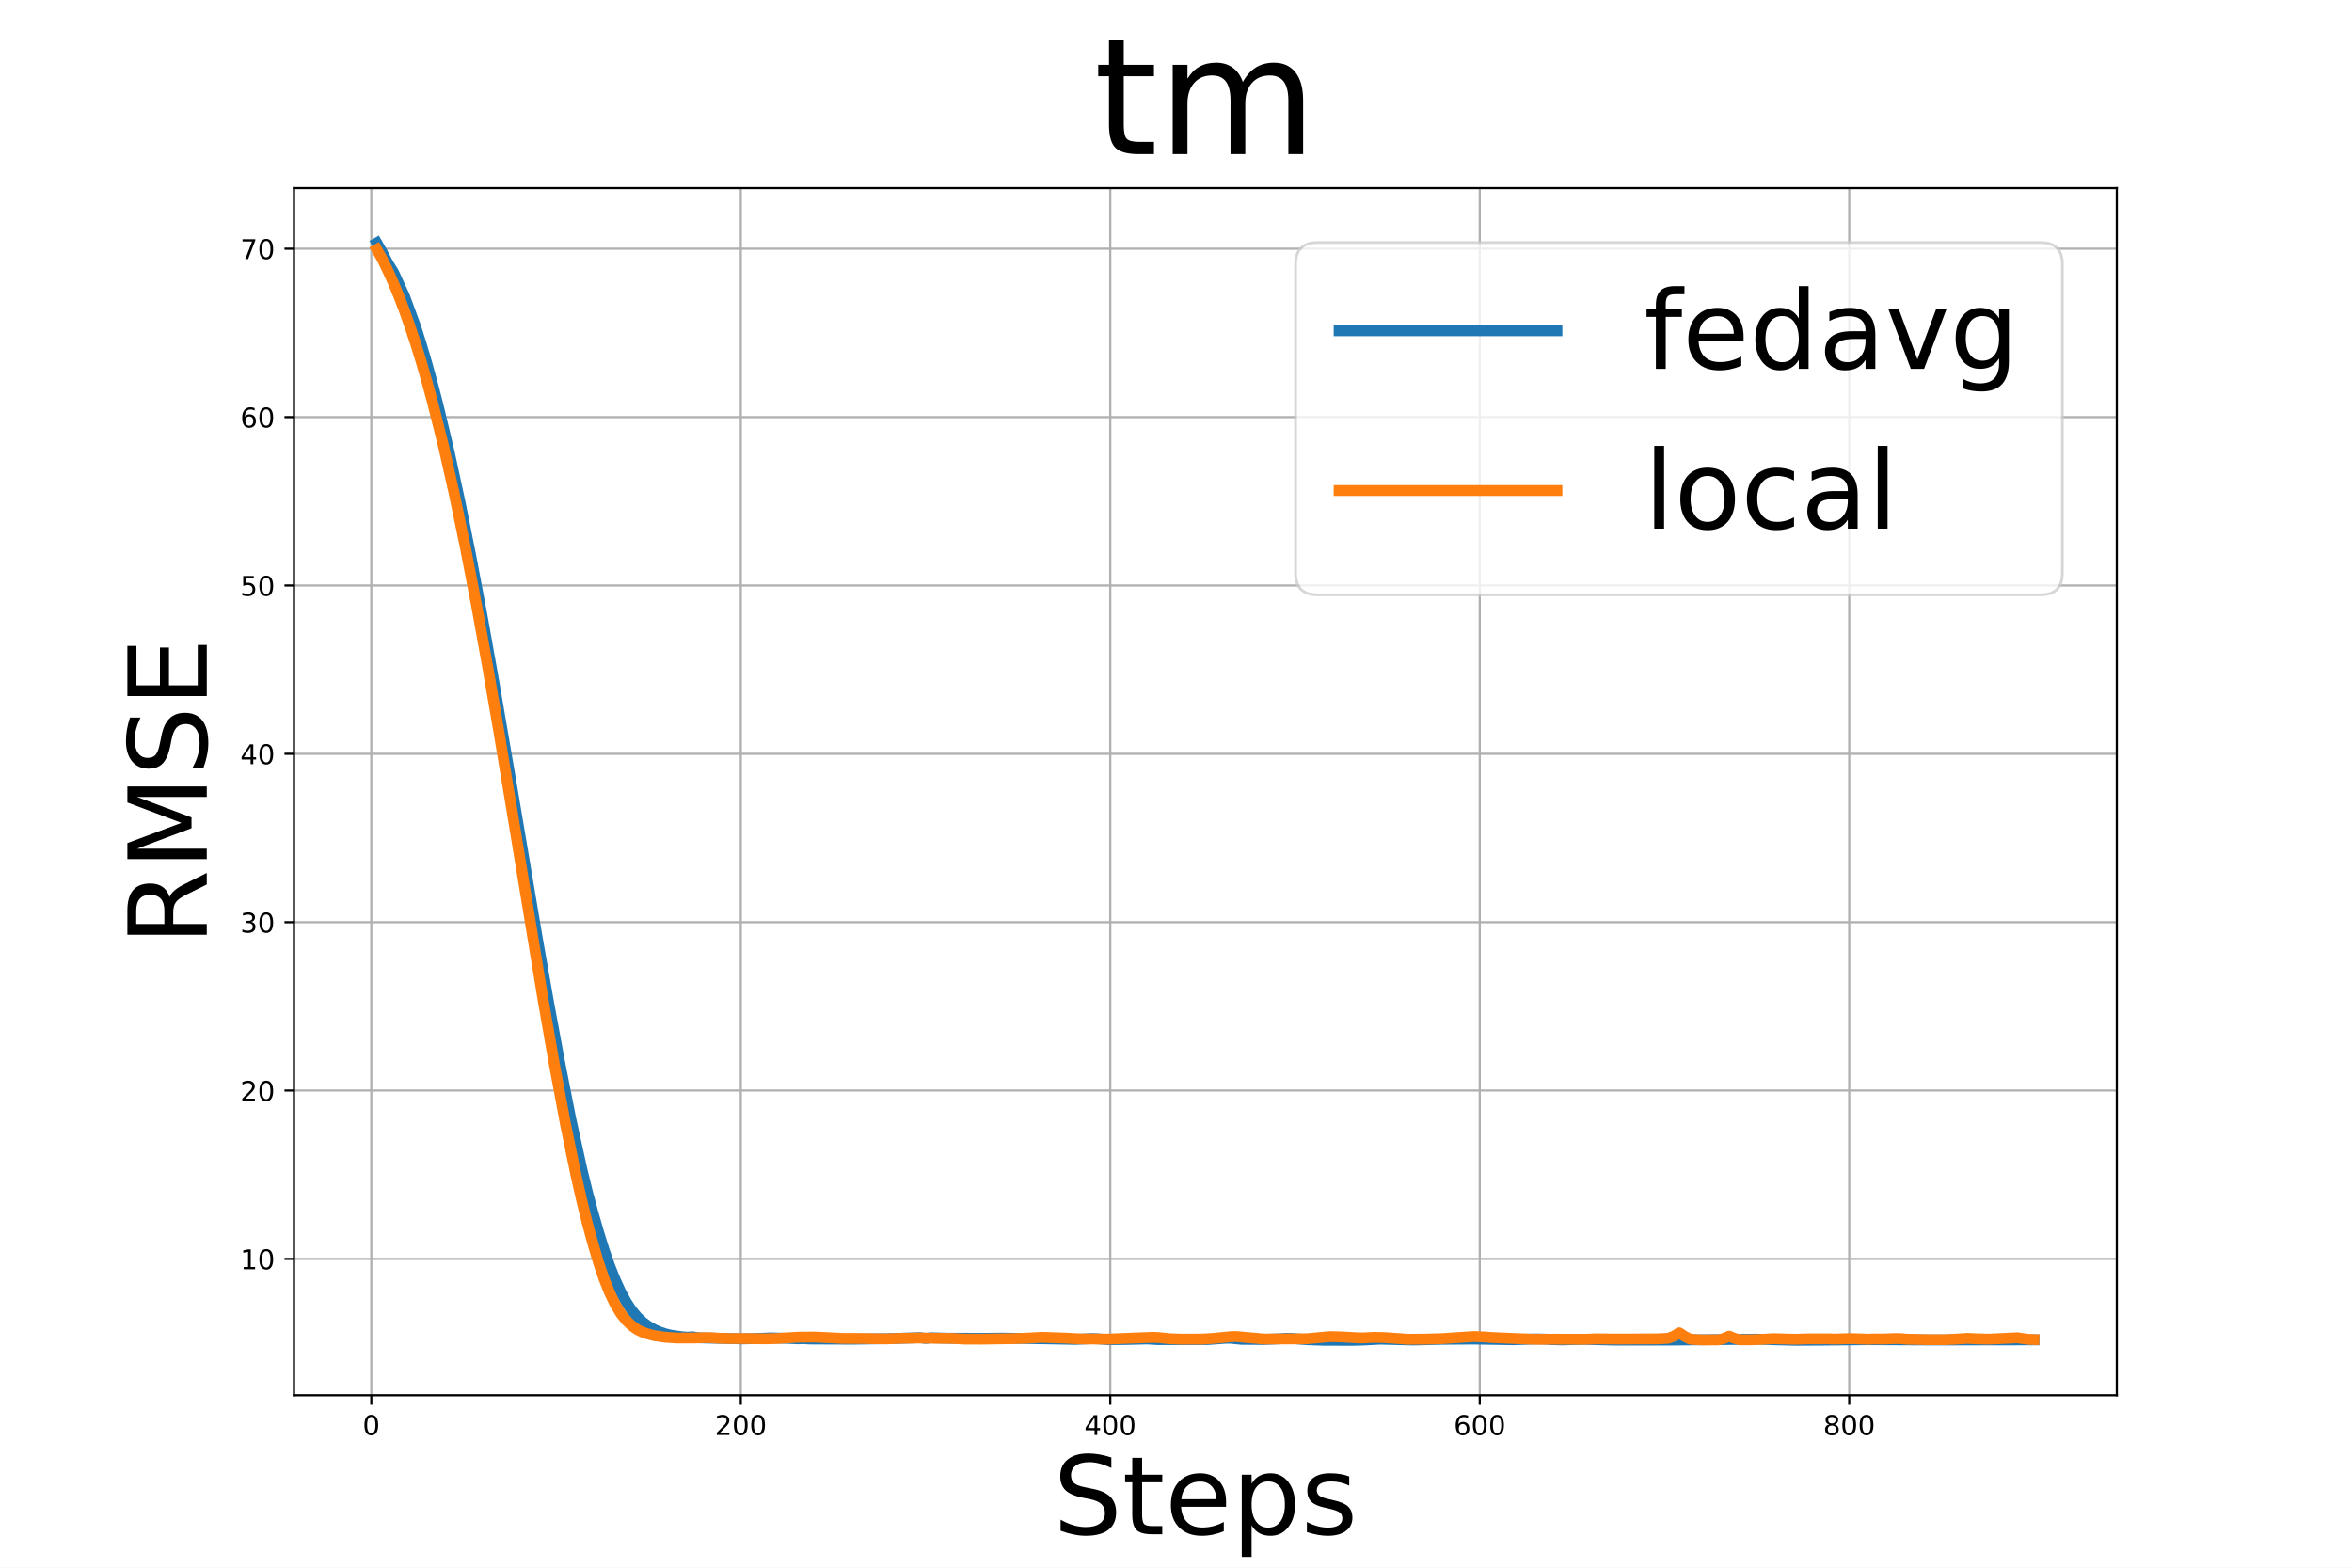
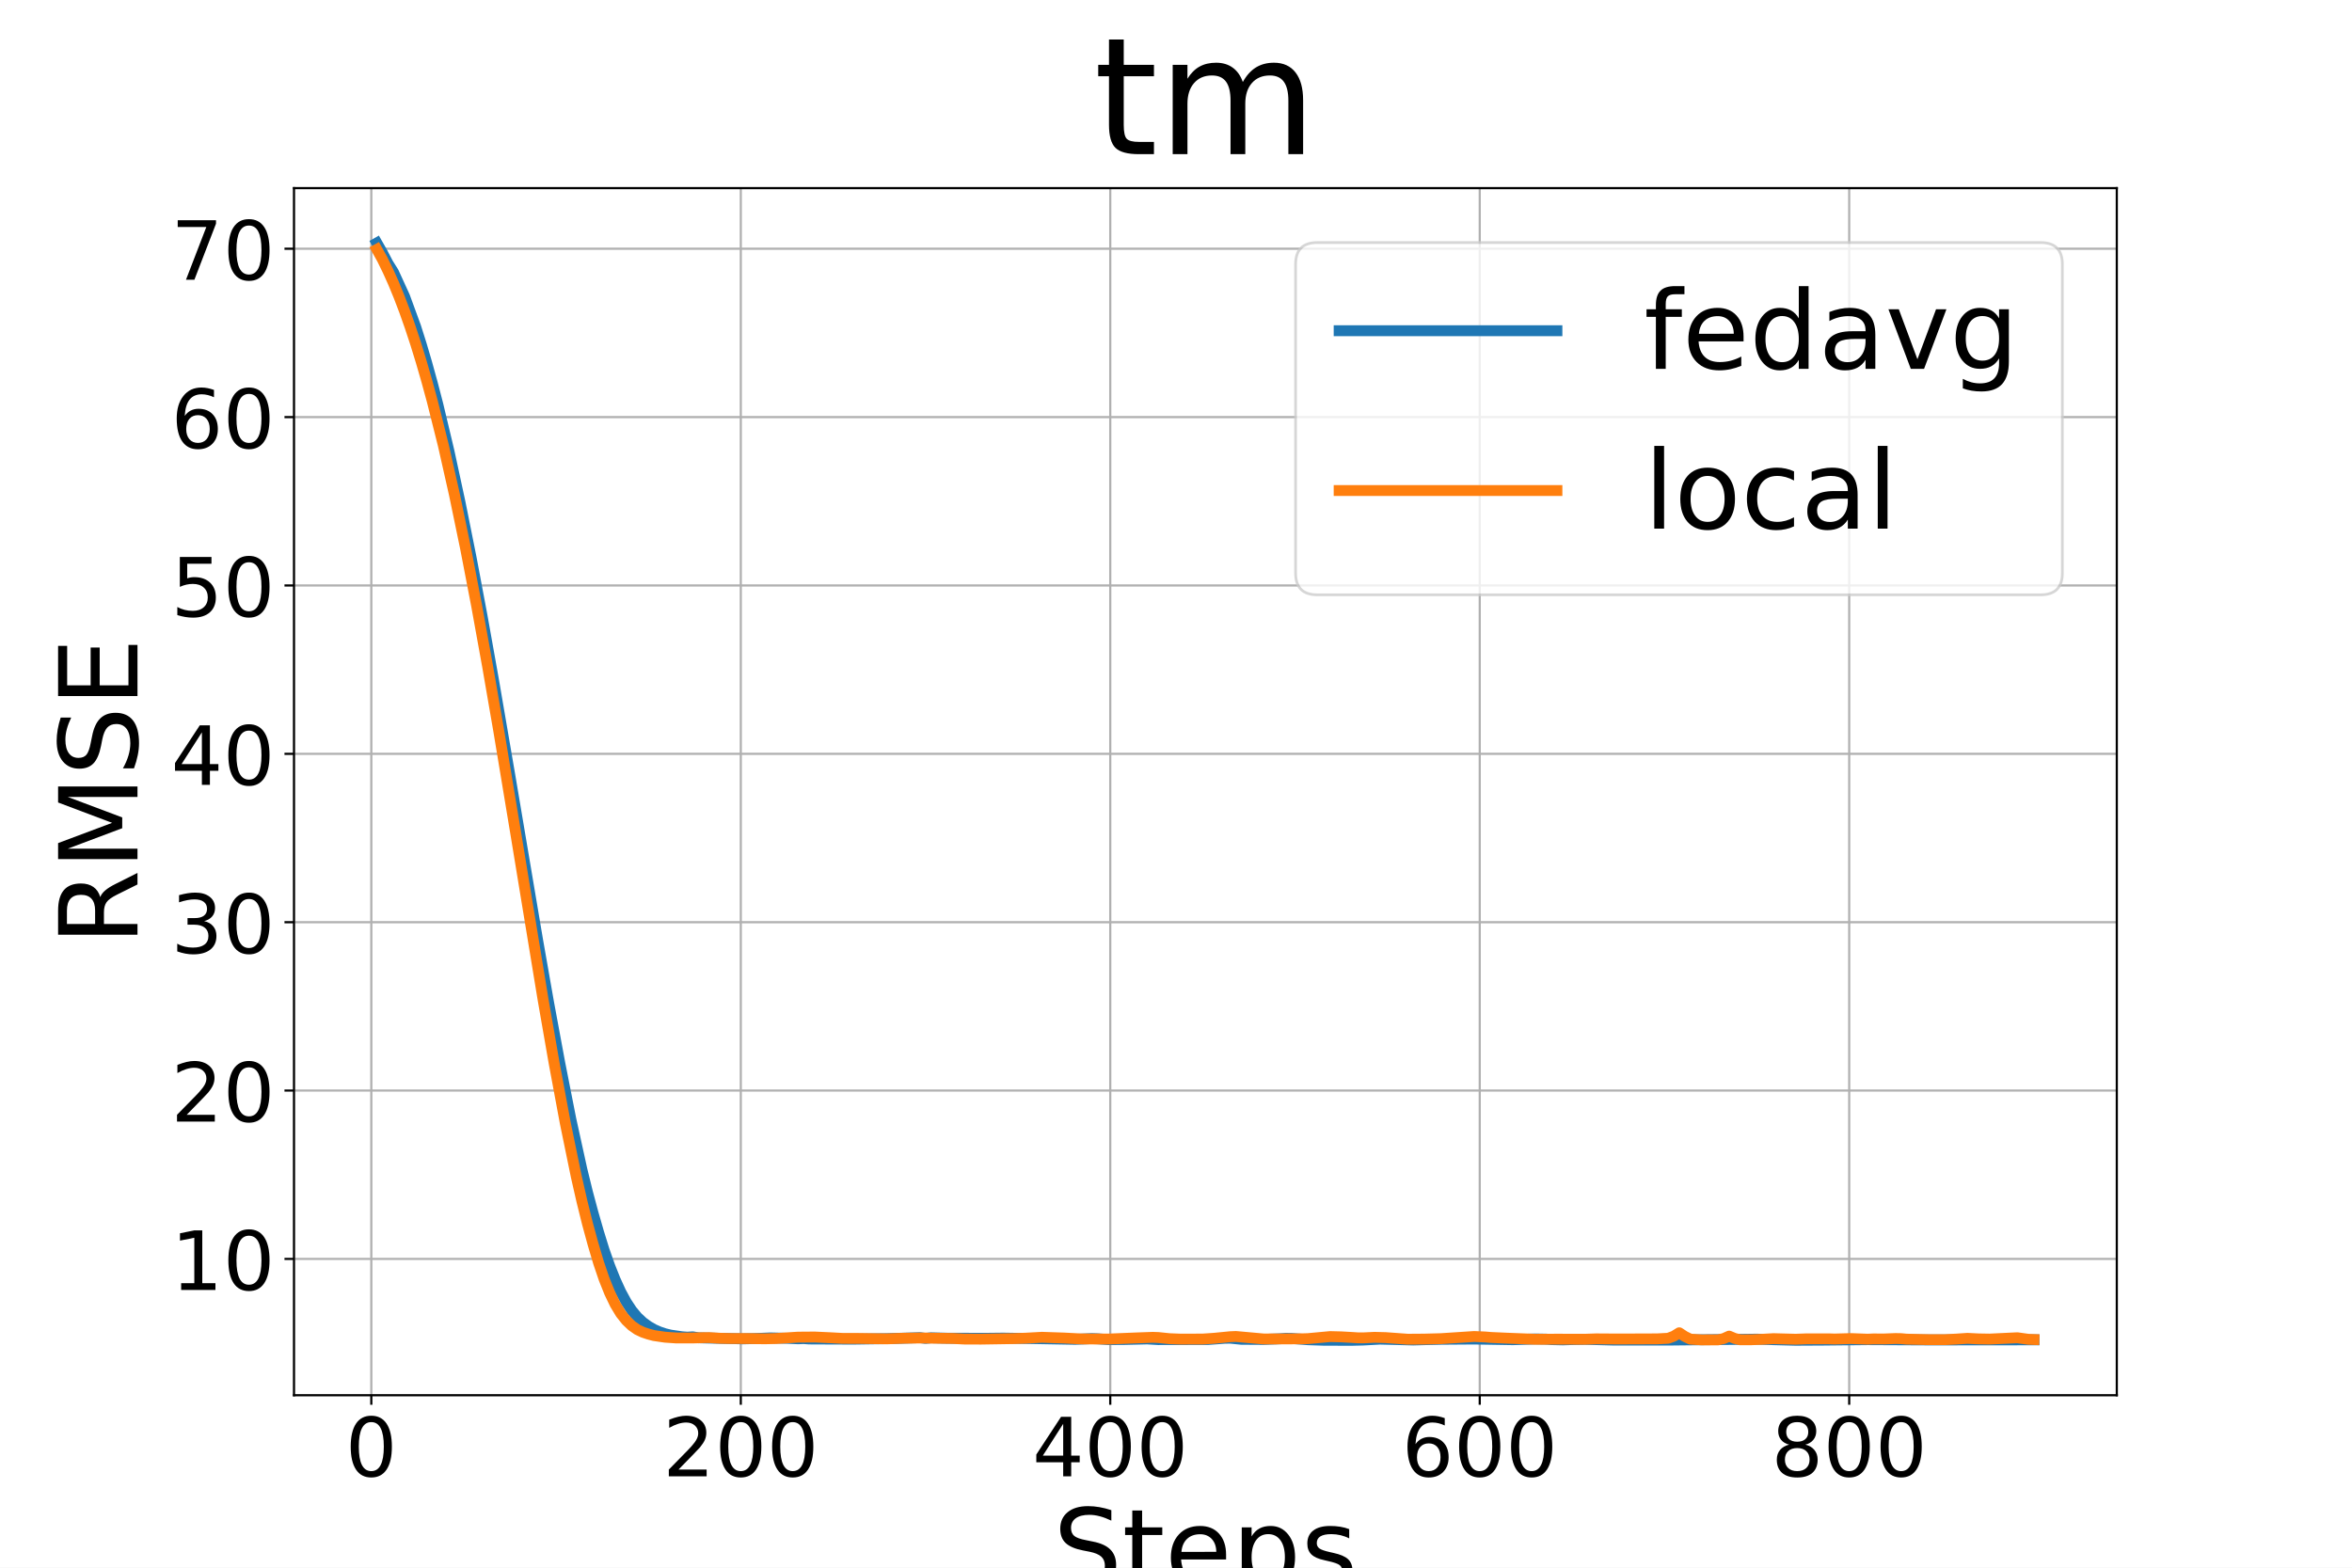
<svg xmlns="http://www.w3.org/2000/svg" xmlns:xlink="http://www.w3.org/1999/xlink" width="864pt" height="576pt" viewBox="0 0 864 576" version="1.1">
  <defs>
    <style type="text/css">*{stroke-linejoin: round; stroke-linecap: butt}</style>
  </defs>
  <g id="figure_1">
    <g id="patch_1">
      <path d="M 0 576  L 864 576  L 864 0  L 0 0  z " style="fill: #ffffff" />
    </g>
    <g id="axes_1">
      <g id="patch_2">
        <path d="M 108 512.64  L 777.6 512.64  L 777.6 69.12  L 108 69.12  z " style="fill: #ffffff" />
      </g>
      <g id="FillBetweenPolyCollection_1" />
      <g id="FillBetweenPolyCollection_2" />
      <g id="matplotlib.axis_1">
        <g id="xtick_1">
          <g id="line2d_1">
-             <path d="M 136.4 512.64  L 136.4 69.12  " clip-path="url(#p8e2681fb0b)" style="fill: none; stroke: #b0b0b0; stroke-width: 0.8; stroke-linecap: square" />
+             <path d="M 136.4 512.64  L 136.4 69.12  " clip-path="url(#p95c5c0755e)" style="fill: none; stroke: #b0b0b0; stroke-width: 0.8; stroke-linecap: square" />
          </g>
          <g id="line2d_2">
            <defs>
-               <path id="m17eb3e1496" d="M 0 0  L 0 3.5  " style="stroke: #000000; stroke-width: 0.8" />
-             </defs>
-             <g>
-               <use xlink:href="#m17eb3e1496" x="136.4" y="512.64" style="stroke: #000000; stroke-width: 0.8" />
+               <path id="m5f274ecbe3" d="M 0 0  L 0 3.5  " style="stroke: #000000; stroke-width: 0.8" />
+             </defs>
+             <g>
+               <use xlink:href="#m5f274ecbe3" x="136.4" y="512.64" style="stroke: #000000; stroke-width: 0.8" />
            </g>
          </g>
          <g id="text_1">
-             <g transform="translate(133.2192 527.2384) scale(0.1 -0.1)">
+             <g transform="translate(126.8567 542.4353) scale(0.3 -0.3)">
              <defs>
                <path id="DejaVuSans-30" d="M 2034 4250  Q 1547 4250 1301 3770  Q 1056 3291 1056 2328  Q 1056 1369 1301 889  Q 1547 409 2034 409  Q 2525 409 2770 889  Q 3016 1369 3016 2328  Q 3016 3291 2770 3770  Q 2525 4250 2034 4250  z M 2034 4750  Q 2819 4750 3233 4129  Q 3647 3509 3647 2328  Q 3647 1150 3233 529  Q 2819 -91 2034 -91  Q 1250 -91 836 529  Q 422 1150 422 2328  Q 422 3509 836 4129  Q 1250 4750 2034 4750  z " transform="scale(0.015625)" />
              </defs>
              <use xlink:href="#DejaVuSans-30" />
            </g>
          </g>
        </g>
        <g id="xtick_2">
          <g id="line2d_3">
-             <path d="M 272.126 512.64  L 272.126 69.12  " clip-path="url(#p8e2681fb0b)" style="fill: none; stroke: #b0b0b0; stroke-width: 0.8; stroke-linecap: square" />
+             <path d="M 272.126 512.64  L 272.126 69.12  " clip-path="url(#p95c5c0755e)" style="fill: none; stroke: #b0b0b0; stroke-width: 0.8; stroke-linecap: square" />
          </g>
          <g id="line2d_4">
            <g>
-               <use xlink:href="#m17eb3e1496" x="272.126" y="512.64" style="stroke: #000000; stroke-width: 0.8" />
+               <use xlink:href="#m5f274ecbe3" x="272.126" y="512.64" style="stroke: #000000; stroke-width: 0.8" />
            </g>
          </g>
          <g id="text_2">
-             <g transform="translate(262.5819 527.2384) scale(0.1 -0.1)">
+             <g transform="translate(243.4944 542.4353) scale(0.3 -0.3)">
              <defs>
                <path id="DejaVuSans-32" d="M 1228 531  L 3431 531  L 3431 0  L 469 0  L 469 531  Q 828 903 1448 1529  Q 2069 2156 2228 2338  Q 2531 2678 2651 2914  Q 2772 3150 2772 3378  Q 2772 3750 2511 3984  Q 2250 4219 1831 4219  Q 1534 4219 1204 4116  Q 875 4013 500 3803  L 500 4441  Q 881 4594 1212 4672  Q 1544 4750 1819 4750  Q 2544 4750 2975 4387  Q 3406 4025 3406 3419  Q 3406 3131 3298 2873  Q 3191 2616 2906 2266  Q 2828 2175 2409 1742  Q 1991 1309 1228 531  z " transform="scale(0.015625)" />
              </defs>
              <use xlink:href="#DejaVuSans-32" />
              <use xlink:href="#DejaVuSans-30" transform="translate(63.62305 0)" />
              <use xlink:href="#DejaVuSans-30" transform="translate(127.2461 0)" />
            </g>
          </g>
        </g>
        <g id="xtick_3">
          <g id="line2d_5">
-             <path d="M 407.851 512.64  L 407.851 69.12  " clip-path="url(#p8e2681fb0b)" style="fill: none; stroke: #b0b0b0; stroke-width: 0.8; stroke-linecap: square" />
+             <path d="M 407.851 512.64  L 407.851 69.12  " clip-path="url(#p95c5c0755e)" style="fill: none; stroke: #b0b0b0; stroke-width: 0.8; stroke-linecap: square" />
          </g>
          <g id="line2d_6">
            <g>
-               <use xlink:href="#m17eb3e1496" x="407.851" y="512.64" style="stroke: #000000; stroke-width: 0.8" />
+               <use xlink:href="#m5f274ecbe3" x="407.851" y="512.64" style="stroke: #000000; stroke-width: 0.8" />
            </g>
          </g>
          <g id="text_3">
-             <g transform="translate(398.307 527.2384) scale(0.1 -0.1)">
+             <g transform="translate(379.2195 542.4353) scale(0.3 -0.3)">
              <defs>
                <path id="DejaVuSans-34" d="M 2419 4116  L 825 1625  L 2419 1625  L 2419 4116  z M 2253 4666  L 3047 4666  L 3047 1625  L 3713 1625  L 3713 1100  L 3047 1100  L 3047 0  L 2419 0  L 2419 1100  L 313 1100  L 313 1709  L 2253 4666  z " transform="scale(0.015625)" />
              </defs>
              <use xlink:href="#DejaVuSans-34" />
              <use xlink:href="#DejaVuSans-30" transform="translate(63.62305 0)" />
              <use xlink:href="#DejaVuSans-30" transform="translate(127.2461 0)" />
            </g>
          </g>
        </g>
        <g id="xtick_4">
          <g id="line2d_7">
-             <path d="M 543.576 512.64  L 543.576 69.12  " clip-path="url(#p8e2681fb0b)" style="fill: none; stroke: #b0b0b0; stroke-width: 0.8; stroke-linecap: square" />
+             <path d="M 543.576 512.64  L 543.576 69.12  " clip-path="url(#p95c5c0755e)" style="fill: none; stroke: #b0b0b0; stroke-width: 0.8; stroke-linecap: square" />
          </g>
          <g id="line2d_8">
            <g>
-               <use xlink:href="#m17eb3e1496" x="543.576" y="512.64" style="stroke: #000000; stroke-width: 0.8" />
+               <use xlink:href="#m5f274ecbe3" x="543.576" y="512.64" style="stroke: #000000; stroke-width: 0.8" />
            </g>
          </g>
          <g id="text_4">
-             <g transform="translate(534.0322 527.2384) scale(0.1 -0.1)">
+             <g transform="translate(514.9447 542.4353) scale(0.3 -0.3)">
              <defs>
                <path id="DejaVuSans-36" d="M 2113 2584  Q 1688 2584 1439 2293  Q 1191 2003 1191 1497  Q 1191 994 1439 701  Q 1688 409 2113 409  Q 2538 409 2786 701  Q 3034 994 3034 1497  Q 3034 2003 2786 2293  Q 2538 2584 2113 2584  z M 3366 4563  L 3366 3988  Q 3128 4100 2886 4159  Q 2644 4219 2406 4219  Q 1781 4219 1451 3797  Q 1122 3375 1075 2522  Q 1259 2794 1537 2939  Q 1816 3084 2150 3084  Q 2853 3084 3261 2657  Q 3669 2231 3669 1497  Q 3669 778 3244 343  Q 2819 -91 2113 -91  Q 1303 -91 875 529  Q 447 1150 447 2328  Q 447 3434 972 4092  Q 1497 4750 2381 4750  Q 2619 4750 2861 4703  Q 3103 4656 3366 4563  z " transform="scale(0.015625)" />
              </defs>
              <use xlink:href="#DejaVuSans-36" />
              <use xlink:href="#DejaVuSans-30" transform="translate(63.62305 0)" />
              <use xlink:href="#DejaVuSans-30" transform="translate(127.2461 0)" />
            </g>
          </g>
        </g>
        <g id="xtick_5">
          <g id="line2d_9">
-             <path d="M 679.301 512.64  L 679.301 69.12  " clip-path="url(#p8e2681fb0b)" style="fill: none; stroke: #b0b0b0; stroke-width: 0.8; stroke-linecap: square" />
+             <path d="M 679.301 512.64  L 679.301 69.12  " clip-path="url(#p95c5c0755e)" style="fill: none; stroke: #b0b0b0; stroke-width: 0.8; stroke-linecap: square" />
          </g>
          <g id="line2d_10">
            <g>
-               <use xlink:href="#m17eb3e1496" x="679.301" y="512.64" style="stroke: #000000; stroke-width: 0.8" />
+               <use xlink:href="#m5f274ecbe3" x="679.301" y="512.64" style="stroke: #000000; stroke-width: 0.8" />
            </g>
          </g>
          <g id="text_5">
-             <g transform="translate(669.7573 527.2384) scale(0.1 -0.1)">
+             <g transform="translate(650.6698 542.4353) scale(0.3 -0.3)">
              <defs>
                <path id="DejaVuSans-38" d="M 2034 2216  Q 1584 2216 1326 1975  Q 1069 1734 1069 1313  Q 1069 891 1326 650  Q 1584 409 2034 409  Q 2484 409 2743 651  Q 3003 894 3003 1313  Q 3003 1734 2745 1975  Q 2488 2216 2034 2216  z M 1403 2484  Q 997 2584 770 2862  Q 544 3141 544 3541  Q 544 4100 942 4425  Q 1341 4750 2034 4750  Q 2731 4750 3128 4425  Q 3525 4100 3525 3541  Q 3525 3141 3298 2862  Q 3072 2584 2669 2484  Q 3125 2378 3379 2068  Q 3634 1759 3634 1313  Q 3634 634 3220 271  Q 2806 -91 2034 -91  Q 1263 -91 848 271  Q 434 634 434 1313  Q 434 1759 690 2068  Q 947 2378 1403 2484  z M 1172 3481  Q 1172 3119 1398 2916  Q 1625 2713 2034 2713  Q 2441 2713 2670 2916  Q 2900 3119 2900 3481  Q 2900 3844 2670 4047  Q 2441 4250 2034 4250  Q 1625 4250 1398 4047  Q 1172 3844 1172 3481  z " transform="scale(0.015625)" />
              </defs>
              <use xlink:href="#DejaVuSans-38" />
              <use xlink:href="#DejaVuSans-30" transform="translate(63.62305 0)" />
              <use xlink:href="#DejaVuSans-30" transform="translate(127.2461 0)" />
            </g>
          </g>
        </g>
        <g id="text_6">
-           <g transform="translate(386.8406 563.7119) scale(0.4 -0.4)">
+           <g transform="translate(386.8406 583.0681) scale(0.4 -0.4)">
            <defs>
              <path id="DejaVuSans-53" d="M 3425 4513  L 3425 3897  Q 3066 4069 2747 4153  Q 2428 4238 2131 4238  Q 1616 4238 1336 4038  Q 1056 3838 1056 3469  Q 1056 3159 1242 3001  Q 1428 2844 1947 2747  L 2328 2669  Q 3034 2534 3370 2195  Q 3706 1856 3706 1288  Q 3706 609 3251 259  Q 2797 -91 1919 -91  Q 1588 -91 1214 -16  Q 841 59 441 206  L 441 856  Q 825 641 1194 531  Q 1563 422 1919 422  Q 2459 422 2753 634  Q 3047 847 3047 1241  Q 3047 1584 2836 1778  Q 2625 1972 2144 2069  L 1759 2144  Q 1053 2284 737 2584  Q 422 2884 422 3419  Q 422 4038 858 4394  Q 1294 4750 2059 4750  Q 2388 4750 2728 4690  Q 3069 4631 3425 4513  z " transform="scale(0.015625)" />
              <path id="DejaVuSans-74" d="M 1172 4494  L 1172 3500  L 2356 3500  L 2356 3053  L 1172 3053  L 1172 1153  Q 1172 725 1289 603  Q 1406 481 1766 481  L 2356 481  L 2356 0  L 1766 0  Q 1100 0 847 248  Q 594 497 594 1153  L 594 3053  L 172 3053  L 172 3500  L 594 3500  L 594 4494  L 1172 4494  z " transform="scale(0.015625)" />
              <path id="DejaVuSans-65" d="M 3597 1894  L 3597 1613  L 953 1613  Q 991 1019 1311 708  Q 1631 397 2203 397  Q 2534 397 2845 478  Q 3156 559 3463 722  L 3463 178  Q 3153 47 2828 -22  Q 2503 -91 2169 -91  Q 1331 -91 842 396  Q 353 884 353 1716  Q 353 2575 817 3079  Q 1281 3584 2069 3584  Q 2775 3584 3186 3129  Q 3597 2675 3597 1894  z M 3022 2063  Q 3016 2534 2758 2815  Q 2500 3097 2075 3097  Q 1594 3097 1305 2825  Q 1016 2553 972 2059  L 3022 2063  z " transform="scale(0.015625)" />
              <path id="DejaVuSans-70" d="M 1159 525  L 1159 -1331  L 581 -1331  L 581 3500  L 1159 3500  L 1159 2969  Q 1341 3281 1617 3432  Q 1894 3584 2278 3584  Q 2916 3584 3314 3078  Q 3713 2572 3713 1747  Q 3713 922 3314 415  Q 2916 -91 2278 -91  Q 1894 -91 1617 61  Q 1341 213 1159 525  z M 3116 1747  Q 3116 2381 2855 2742  Q 2594 3103 2138 3103  Q 1681 3103 1420 2742  Q 1159 2381 1159 1747  Q 1159 1113 1420 752  Q 1681 391 2138 391  Q 2594 391 2855 752  Q 3116 1113 3116 1747  z " transform="scale(0.015625)" />
              <path id="DejaVuSans-73" d="M 2834 3397  L 2834 2853  Q 2591 2978 2328 3040  Q 2066 3103 1784 3103  Q 1356 3103 1142 2972  Q 928 2841 928 2578  Q 928 2378 1081 2264  Q 1234 2150 1697 2047  L 1894 2003  Q 2506 1872 2764 1633  Q 3022 1394 3022 966  Q 3022 478 2636 193  Q 2250 -91 1575 -91  Q 1294 -91 989 -36  Q 684 19 347 128  L 347 722  Q 666 556 975 473  Q 1284 391 1588 391  Q 1994 391 2212 530  Q 2431 669 2431 922  Q 2431 1156 2273 1281  Q 2116 1406 1581 1522  L 1381 1569  Q 847 1681 609 1914  Q 372 2147 372 2553  Q 372 3047 722 3315  Q 1072 3584 1716 3584  Q 2034 3584 2315 3537  Q 2597 3491 2834 3397  z " transform="scale(0.015625)" />
            </defs>
            <use xlink:href="#DejaVuSans-53" />
            <use xlink:href="#DejaVuSans-74" transform="translate(63.47656 0)" />
            <use xlink:href="#DejaVuSans-65" transform="translate(102.6855 0)" />
            <use xlink:href="#DejaVuSans-70" transform="translate(164.209 0)" />
            <use xlink:href="#DejaVuSans-73" transform="translate(227.6855 0)" />
          </g>
        </g>
      </g>
      <g id="matplotlib.axis_2">
        <g id="ytick_1">
          <g id="line2d_11">
-             <path d="M 108 462.551  L 777.6 462.551  " clip-path="url(#p8e2681fb0b)" style="fill: none; stroke: #b0b0b0; stroke-width: 0.8; stroke-linecap: square" />
+             <path d="M 108 462.551  L 777.6 462.551  " clip-path="url(#p95c5c0755e)" style="fill: none; stroke: #b0b0b0; stroke-width: 0.8; stroke-linecap: square" />
          </g>
          <g id="line2d_12">
            <defs>
-               <path id="m342dafb432" d="M 0 0  L -3.5 0  " style="stroke: #000000; stroke-width: 0.8" />
-             </defs>
-             <g>
-               <use xlink:href="#m342dafb432" x="108" y="462.551" style="stroke: #000000; stroke-width: 0.8" />
+               <path id="m203c40bbc8" d="M 0 0  L -3.5 0  " style="stroke: #000000; stroke-width: 0.8" />
+             </defs>
+             <g>
+               <use xlink:href="#m203c40bbc8" x="108" y="462.551" style="stroke: #000000; stroke-width: 0.8" />
            </g>
          </g>
          <g id="text_7">
-             <g transform="translate(88.275 466.3504) scale(0.1 -0.1)">
+             <g transform="translate(62.825 473.9489) scale(0.3 -0.3)">
              <defs>
                <path id="DejaVuSans-31" d="M 794 531  L 1825 531  L 1825 4091  L 703 3866  L 703 4441  L 1819 4666  L 2450 4666  L 2450 531  L 3481 531  L 3481 0  L 794 0  L 794 531  z " transform="scale(0.015625)" />
              </defs>
              <use xlink:href="#DejaVuSans-31" />
              <use xlink:href="#DejaVuSans-30" transform="translate(63.62305 0)" />
            </g>
          </g>
        </g>
        <g id="ytick_2">
          <g id="line2d_13">
-             <path d="M 108 400.691  L 777.6 400.691  " clip-path="url(#p8e2681fb0b)" style="fill: none; stroke: #b0b0b0; stroke-width: 0.8; stroke-linecap: square" />
+             <path d="M 108 400.691  L 777.6 400.691  " clip-path="url(#p95c5c0755e)" style="fill: none; stroke: #b0b0b0; stroke-width: 0.8; stroke-linecap: square" />
          </g>
          <g id="line2d_14">
            <g>
-               <use xlink:href="#m342dafb432" x="108" y="400.691" style="stroke: #000000; stroke-width: 0.8" />
+               <use xlink:href="#m203c40bbc8" x="108" y="400.691" style="stroke: #000000; stroke-width: 0.8" />
            </g>
          </g>
          <g id="text_8">
-             <g transform="translate(88.275 404.4906) scale(0.1 -0.1)">
+             <g transform="translate(62.825 412.089) scale(0.3 -0.3)">
              <use xlink:href="#DejaVuSans-32" />
              <use xlink:href="#DejaVuSans-30" transform="translate(63.62305 0)" />
            </g>
          </g>
        </g>
        <g id="ytick_3">
          <g id="line2d_15">
-             <path d="M 108 338.831  L 777.6 338.831  " clip-path="url(#p8e2681fb0b)" style="fill: none; stroke: #b0b0b0; stroke-width: 0.8; stroke-linecap: square" />
+             <path d="M 108 338.831  L 777.6 338.831  " clip-path="url(#p95c5c0755e)" style="fill: none; stroke: #b0b0b0; stroke-width: 0.8; stroke-linecap: square" />
          </g>
          <g id="line2d_16">
            <g>
-               <use xlink:href="#m342dafb432" x="108" y="338.831" style="stroke: #000000; stroke-width: 0.8" />
+               <use xlink:href="#m203c40bbc8" x="108" y="338.831" style="stroke: #000000; stroke-width: 0.8" />
            </g>
          </g>
          <g id="text_9">
-             <g transform="translate(88.275 342.6307) scale(0.1 -0.1)">
+             <g transform="translate(62.825 350.2291) scale(0.3 -0.3)">
              <defs>
                <path id="DejaVuSans-33" d="M 2597 2516  Q 3050 2419 3304 2112  Q 3559 1806 3559 1356  Q 3559 666 3084 287  Q 2609 -91 1734 -91  Q 1441 -91 1130 -33  Q 819 25 488 141  L 488 750  Q 750 597 1062 519  Q 1375 441 1716 441  Q 2309 441 2620 675  Q 2931 909 2931 1356  Q 2931 1769 2642 2001  Q 2353 2234 1838 2234  L 1294 2234  L 1294 2753  L 1863 2753  Q 2328 2753 2575 2939  Q 2822 3125 2822 3475  Q 2822 3834 2567 4026  Q 2313 4219 1838 4219  Q 1578 4219 1281 4162  Q 984 4106 628 3988  L 628 4550  Q 988 4650 1302 4700  Q 1616 4750 1894 4750  Q 2613 4750 3031 4423  Q 3450 4097 3450 3541  Q 3450 3153 3228 2886  Q 3006 2619 2597 2516  z " transform="scale(0.015625)" />
              </defs>
              <use xlink:href="#DejaVuSans-33" />
              <use xlink:href="#DejaVuSans-30" transform="translate(63.62305 0)" />
            </g>
          </g>
        </g>
        <g id="ytick_4">
          <g id="line2d_17">
-             <path d="M 108 276.972  L 777.6 276.972  " clip-path="url(#p8e2681fb0b)" style="fill: none; stroke: #b0b0b0; stroke-width: 0.8; stroke-linecap: square" />
+             <path d="M 108 276.972  L 777.6 276.972  " clip-path="url(#p95c5c0755e)" style="fill: none; stroke: #b0b0b0; stroke-width: 0.8; stroke-linecap: square" />
          </g>
          <g id="line2d_18">
            <g>
-               <use xlink:href="#m342dafb432" x="108" y="276.972" style="stroke: #000000; stroke-width: 0.8" />
+               <use xlink:href="#m203c40bbc8" x="108" y="276.972" style="stroke: #000000; stroke-width: 0.8" />
            </g>
          </g>
          <g id="text_10">
-             <g transform="translate(88.275 280.7708) scale(0.1 -0.1)">
+             <g transform="translate(62.825 288.3692) scale(0.3 -0.3)">
              <use xlink:href="#DejaVuSans-34" />
              <use xlink:href="#DejaVuSans-30" transform="translate(63.62305 0)" />
            </g>
          </g>
        </g>
        <g id="ytick_5">
          <g id="line2d_19">
-             <path d="M 108 215.112  L 777.6 215.112  " clip-path="url(#p8e2681fb0b)" style="fill: none; stroke: #b0b0b0; stroke-width: 0.8; stroke-linecap: square" />
+             <path d="M 108 215.112  L 777.6 215.112  " clip-path="url(#p95c5c0755e)" style="fill: none; stroke: #b0b0b0; stroke-width: 0.8; stroke-linecap: square" />
          </g>
          <g id="line2d_20">
            <g>
-               <use xlink:href="#m342dafb432" x="108" y="215.112" style="stroke: #000000; stroke-width: 0.8" />
+               <use xlink:href="#m203c40bbc8" x="108" y="215.112" style="stroke: #000000; stroke-width: 0.8" />
            </g>
          </g>
          <g id="text_11">
-             <g transform="translate(88.275 218.9109) scale(0.1 -0.1)">
+             <g transform="translate(62.825 226.5094) scale(0.3 -0.3)">
              <defs>
                <path id="DejaVuSans-35" d="M 691 4666  L 3169 4666  L 3169 4134  L 1269 4134  L 1269 2991  Q 1406 3038 1543 3061  Q 1681 3084 1819 3084  Q 2600 3084 3056 2656  Q 3513 2228 3513 1497  Q 3513 744 3044 326  Q 2575 -91 1722 -91  Q 1428 -91 1123 -41  Q 819 9 494 109  L 494 744  Q 775 591 1075 516  Q 1375 441 1709 441  Q 2250 441 2565 725  Q 2881 1009 2881 1497  Q 2881 1984 2565 2268  Q 2250 2553 1709 2553  Q 1456 2553 1204 2497  Q 953 2441 691 2322  L 691 4666  z " transform="scale(0.015625)" />
              </defs>
              <use xlink:href="#DejaVuSans-35" />
              <use xlink:href="#DejaVuSans-30" transform="translate(63.62305 0)" />
            </g>
          </g>
        </g>
        <g id="ytick_6">
          <g id="line2d_21">
-             <path d="M 108 153.252  L 777.6 153.252  " clip-path="url(#p8e2681fb0b)" style="fill: none; stroke: #b0b0b0; stroke-width: 0.8; stroke-linecap: square" />
+             <path d="M 108 153.252  L 777.6 153.252  " clip-path="url(#p95c5c0755e)" style="fill: none; stroke: #b0b0b0; stroke-width: 0.8; stroke-linecap: square" />
          </g>
          <g id="line2d_22">
            <g>
-               <use xlink:href="#m342dafb432" x="108" y="153.252" style="stroke: #000000; stroke-width: 0.8" />
+               <use xlink:href="#m203c40bbc8" x="108" y="153.252" style="stroke: #000000; stroke-width: 0.8" />
            </g>
          </g>
          <g id="text_12">
-             <g transform="translate(88.275 157.051) scale(0.1 -0.1)">
+             <g transform="translate(62.825 164.6495) scale(0.3 -0.3)">
              <use xlink:href="#DejaVuSans-36" />
              <use xlink:href="#DejaVuSans-30" transform="translate(63.62305 0)" />
            </g>
          </g>
        </g>
        <g id="ytick_7">
          <g id="line2d_23">
-             <path d="M 108 91.392  L 777.6 91.392  " clip-path="url(#p8e2681fb0b)" style="fill: none; stroke: #b0b0b0; stroke-width: 0.8; stroke-linecap: square" />
+             <path d="M 108 91.392  L 777.6 91.392  " clip-path="url(#p95c5c0755e)" style="fill: none; stroke: #b0b0b0; stroke-width: 0.8; stroke-linecap: square" />
          </g>
          <g id="line2d_24">
            <g>
-               <use xlink:href="#m342dafb432" x="108" y="91.392" style="stroke: #000000; stroke-width: 0.8" />
+               <use xlink:href="#m203c40bbc8" x="108" y="91.392" style="stroke: #000000; stroke-width: 0.8" />
            </g>
          </g>
          <g id="text_13">
-             <g transform="translate(88.275 95.19116) scale(0.1 -0.1)">
+             <g transform="translate(62.825 102.7896) scale(0.3 -0.3)">
              <defs>
                <path id="DejaVuSans-37" d="M 525 4666  L 3525 4666  L 3525 4397  L 1831 0  L 1172 0  L 2766 4134  L 525 4134  L 525 4666  z " transform="scale(0.015625)" />
              </defs>
              <use xlink:href="#DejaVuSans-37" />
              <use xlink:href="#DejaVuSans-30" transform="translate(63.62305 0)" />
            </g>
          </g>
        </g>
        <g id="text_14">
-           <g transform="translate(75.95625 347.3675) rotate(-90) scale(0.4 -0.4)">
+           <g transform="translate(50.50625 347.3675) rotate(-90) scale(0.4 -0.4)">
            <defs>
              <path id="DejaVuSans-52" d="M 2841 2188  Q 3044 2119 3236 1894  Q 3428 1669 3622 1275  L 4263 0  L 3584 0  L 2988 1197  Q 2756 1666 2539 1819  Q 2322 1972 1947 1972  L 1259 1972  L 1259 0  L 628 0  L 628 4666  L 2053 4666  Q 2853 4666 3247 4331  Q 3641 3997 3641 3322  Q 3641 2881 3436 2590  Q 3231 2300 2841 2188  z M 1259 4147  L 1259 2491  L 2053 2491  Q 2509 2491 2742 2702  Q 2975 2913 2975 3322  Q 2975 3731 2742 3939  Q 2509 4147 2053 4147  L 1259 4147  z " transform="scale(0.015625)" />
              <path id="DejaVuSans-4d" d="M 628 4666  L 1569 4666  L 2759 1491  L 3956 4666  L 4897 4666  L 4897 0  L 4281 0  L 4281 4097  L 3078 897  L 2444 897  L 1241 4097  L 1241 0  L 628 0  L 628 4666  z " transform="scale(0.015625)" />
              <path id="DejaVuSans-45" d="M 628 4666  L 3578 4666  L 3578 4134  L 1259 4134  L 1259 2753  L 3481 2753  L 3481 2222  L 1259 2222  L 1259 531  L 3634 531  L 3634 0  L 628 0  L 628 4666  z " transform="scale(0.015625)" />
            </defs>
            <use xlink:href="#DejaVuSans-52" />
            <use xlink:href="#DejaVuSans-4d" transform="translate(69.48242 0)" />
            <use xlink:href="#DejaVuSans-53" transform="translate(155.7617 0)" />
            <use xlink:href="#DejaVuSans-45" transform="translate(219.2383 0)" />
          </g>
        </g>
      </g>
      <g id="line2d_25">
-         <path d="M 138.436 89.28  L 140.472 92.85  L 142.508 96.775  L 144.544 100.025  L 148.616 108.932  L 152.688 120.048  L 154.723 126.48  L 156.759 133.389  L 158.795 140.76  L 160.831 148.587  L 164.903 165.678  L 168.975 184.513  L 173.046 204.843  L 177.118 226.51  L 181.19 249.323  L 187.297 284.967  L 197.477 345.343  L 201.549 368.532  L 205.62 390.53  L 209.692 411.212  L 213.764 429.752  L 215.8 438.051  L 217.836 445.65  L 219.871 452.724  L 221.907 459.299  L 223.943 465.092  L 225.979 470.196  L 228.015 474.656  L 230.051 478.401  L 232.087 481.484  L 234.123 483.927  L 236.158 485.829  L 238.194 487.3  L 240.23 488.483  L 242.266 489.366  L 244.302 490.046  L 246.338 490.54  L 250.41 491.141  L 252.445 491.299  L 254.481 491.18  L 256.517 491.534  L 272.804 491.924  L 276.876 491.83  L 282.984 491.57  L 289.091 491.712  L 293.163 491.897  L 295.199 491.823  L 297.235 491.964  L 305.378 492  L 313.522 492.026  L 319.629 491.939  L 325.737 491.856  L 337.952 491.481  L 339.988 491.745  L 342.024 491.529  L 348.132 491.688  L 362.383 491.716  L 368.49 491.646  L 378.67 491.804  L 394.957 492.096  L 399.029 491.926  L 401.065 491.821  L 403.1 491.896  L 407.172 492.195  L 413.28 492.151  L 421.423 491.949  L 425.495 492.198  L 443.818 492.157  L 449.926 491.705  L 451.961 491.676  L 456.033 492.087  L 464.177 492.137  L 470.284 491.895  L 472.32 491.739  L 474.356 491.765  L 480.464 492.238  L 486.571 492.442  L 496.751 492.46  L 500.822 492.353  L 506.93 492.022  L 519.145 492.338  L 525.253 492.172  L 529.325 492.079  L 541.54 491.991  L 555.791 492.233  L 559.863 492.097  L 563.935 491.956  L 568.006 492.023  L 570.042 492.205  L 574.114 492.294  L 578.186 492.161  L 582.258 492.095  L 592.437 492.363  L 612.796 492.378  L 641.298 492.087  L 645.37 492.03  L 651.477 492.229  L 659.621 492.438  L 669.8 492.383  L 686.087 492.217  L 708.482 492.319  L 726.805 492.307  L 747.164 492.281  L 747.164 492.281  " clip-path="url(#p8e2681fb0b)" style="fill: none; stroke: #1f77b4; stroke-width: 4; stroke-linecap: square" />
+         <path d="M 138.436 89.28  L 140.472 92.85  L 142.508 96.775  L 144.544 100.025  L 148.616 108.932  L 152.688 120.048  L 154.723 126.48  L 156.759 133.389  L 158.795 140.76  L 160.831 148.587  L 164.903 165.678  L 168.975 184.513  L 173.046 204.843  L 177.118 226.51  L 181.19 249.323  L 187.297 284.967  L 197.477 345.343  L 201.549 368.532  L 205.62 390.53  L 209.692 411.212  L 213.764 429.752  L 215.8 438.051  L 217.836 445.65  L 219.871 452.724  L 221.907 459.299  L 223.943 465.092  L 225.979 470.196  L 228.015 474.656  L 230.051 478.401  L 232.087 481.484  L 234.123 483.927  L 236.158 485.829  L 238.194 487.3  L 240.23 488.483  L 242.266 489.366  L 244.302 490.046  L 246.338 490.54  L 250.41 491.141  L 252.445 491.299  L 254.481 491.18  L 256.517 491.534  L 272.804 491.924  L 276.876 491.83  L 282.984 491.57  L 289.091 491.712  L 293.163 491.897  L 295.199 491.823  L 297.235 491.964  L 305.378 492  L 313.522 492.026  L 319.629 491.939  L 325.737 491.856  L 337.952 491.481  L 339.988 491.745  L 342.024 491.529  L 348.132 491.688  L 362.383 491.716  L 368.49 491.646  L 378.67 491.804  L 394.957 492.096  L 399.029 491.926  L 401.065 491.821  L 403.1 491.896  L 407.172 492.195  L 413.28 492.151  L 421.423 491.949  L 425.495 492.198  L 443.818 492.157  L 449.926 491.705  L 451.961 491.676  L 456.033 492.087  L 464.177 492.137  L 470.284 491.895  L 472.32 491.739  L 474.356 491.765  L 480.464 492.238  L 486.571 492.442  L 496.751 492.46  L 500.822 492.353  L 506.93 492.022  L 519.145 492.338  L 525.253 492.172  L 529.325 492.079  L 541.54 491.991  L 555.791 492.233  L 559.863 492.097  L 563.935 491.956  L 568.006 492.023  L 570.042 492.205  L 574.114 492.294  L 578.186 492.161  L 582.258 492.095  L 592.437 492.363  L 612.796 492.378  L 641.298 492.087  L 645.37 492.03  L 651.477 492.229  L 659.621 492.438  L 669.8 492.383  L 686.087 492.217  L 708.482 492.319  L 726.805 492.307  L 747.164 492.281  L 747.164 492.281  " clip-path="url(#p95c5c0755e)" style="fill: none; stroke: #1f77b4; stroke-width: 4; stroke-linecap: square" />
      </g>
      <g id="line2d_26">
-         <path d="M 138.436 91.644  L 140.472 95.32  L 142.508 99.488  L 144.544 104.02  L 146.58 108.969  L 148.616 114.311  L 150.652 120.078  L 152.688 126.248  L 154.723 132.865  L 156.759 139.911  L 158.795 147.389  L 162.867 163.642  L 166.939 181.721  L 171.01 201.359  L 175.082 222.507  L 179.154 245.008  L 183.226 268.582  L 189.333 305.403  L 199.513 367.342  L 203.584 390.72  L 207.656 412.608  L 211.728 432.416  L 213.764 441.361  L 215.8 449.571  L 217.836 457.039  L 219.871 463.915  L 221.907 469.911  L 223.943 474.992  L 225.979 479.238  L 228.015 482.604  L 230.051 485.166  L 232.087 487.104  L 234.123 488.53  L 236.158 489.494  L 238.194 490.177  L 240.23 490.71  L 244.302 491.31  L 248.374 491.588  L 254.481 491.591  L 258.553 491.482  L 260.589 491.469  L 264.661 491.715  L 268.733 491.795  L 274.84 491.814  L 280.948 491.891  L 285.02 491.801  L 293.163 491.298  L 299.271 491.251  L 305.378 491.529  L 309.45 491.754  L 315.558 491.772  L 321.665 491.863  L 325.737 491.916  L 331.845 491.696  L 337.952 491.598  L 350.168 491.776  L 354.239 491.99  L 360.347 492.015  L 372.562 491.822  L 376.634 491.683  L 382.742 491.35  L 390.885 491.622  L 396.993 491.941  L 407.172 491.996  L 417.352 491.583  L 423.459 491.366  L 425.495 491.436  L 429.567 491.858  L 433.639 492.019  L 441.782 491.996  L 445.854 491.728  L 451.961 491.135  L 453.997 491.053  L 464.177 491.964  L 478.428 491.905  L 480.464 491.841  L 488.607 491.088  L 492.679 491.189  L 496.751 491.412  L 498.787 491.547  L 500.822 491.561  L 504.894 491.363  L 508.966 491.468  L 517.11 492.06  L 523.217 492.016  L 529.325 491.853  L 541.54 491.059  L 545.612 491.237  L 547.648 491.41  L 553.755 491.683  L 563.935 492.075  L 572.078 492.044  L 582.258 492.068  L 586.329 491.927  L 594.473 491.979  L 608.724 491.926  L 612.796 491.711  L 614.832 490.953  L 616.867 489.694  L 618.903 491.037  L 620.939 492.025  L 625.011 492.303  L 631.119 492.298  L 633.155 491.827  L 635.19 490.921  L 637.226 491.769  L 639.262 492.267  L 643.334 492.249  L 647.406 492.08  L 651.477 491.849  L 659.621 492.066  L 663.693 491.915  L 671.836 491.917  L 673.872 491.986  L 679.98 491.82  L 686.087 492.048  L 688.123 491.954  L 692.195 491.963  L 696.267 491.806  L 698.303 491.846  L 700.338 492.034  L 708.482 492.216  L 714.59 492.213  L 718.661 492.01  L 722.733 491.735  L 726.805 491.939  L 730.877 492.008  L 741.056 491.518  L 745.128 492.088  L 747.164 492.168  L 747.164 492.168  " clip-path="url(#p8e2681fb0b)" style="fill: none; stroke: #ff7f0e; stroke-width: 4; stroke-linecap: square" />
+         <path d="M 138.436 91.644  L 140.472 95.32  L 142.508 99.488  L 144.544 104.02  L 146.58 108.969  L 148.616 114.311  L 150.652 120.078  L 152.688 126.248  L 154.723 132.865  L 156.759 139.911  L 158.795 147.389  L 162.867 163.642  L 166.939 181.721  L 171.01 201.359  L 175.082 222.507  L 179.154 245.008  L 183.226 268.582  L 189.333 305.403  L 199.513 367.342  L 203.584 390.72  L 207.656 412.608  L 211.728 432.416  L 213.764 441.361  L 215.8 449.571  L 217.836 457.039  L 219.871 463.915  L 221.907 469.911  L 223.943 474.992  L 225.979 479.238  L 228.015 482.604  L 230.051 485.166  L 232.087 487.104  L 234.123 488.53  L 236.158 489.494  L 238.194 490.177  L 240.23 490.71  L 244.302 491.31  L 248.374 491.588  L 254.481 491.591  L 258.553 491.482  L 260.589 491.469  L 264.661 491.715  L 268.733 491.795  L 274.84 491.814  L 280.948 491.891  L 285.02 491.801  L 293.163 491.298  L 299.271 491.251  L 305.378 491.529  L 309.45 491.754  L 315.558 491.772  L 321.665 491.863  L 325.737 491.916  L 331.845 491.696  L 337.952 491.598  L 350.168 491.776  L 354.239 491.99  L 360.347 492.015  L 372.562 491.822  L 376.634 491.683  L 382.742 491.35  L 390.885 491.622  L 396.993 491.941  L 407.172 491.996  L 417.352 491.583  L 423.459 491.366  L 425.495 491.436  L 429.567 491.858  L 433.639 492.019  L 441.782 491.996  L 445.854 491.728  L 451.961 491.135  L 453.997 491.053  L 464.177 491.964  L 478.428 491.905  L 480.464 491.841  L 488.607 491.088  L 492.679 491.189  L 496.751 491.412  L 498.787 491.547  L 500.822 491.561  L 504.894 491.363  L 508.966 491.468  L 517.11 492.06  L 523.217 492.016  L 529.325 491.853  L 541.54 491.059  L 545.612 491.237  L 547.648 491.41  L 553.755 491.683  L 563.935 492.075  L 572.078 492.044  L 582.258 492.068  L 586.329 491.927  L 594.473 491.979  L 608.724 491.926  L 612.796 491.711  L 614.832 490.953  L 616.867 489.694  L 618.903 491.037  L 620.939 492.025  L 625.011 492.303  L 631.119 492.298  L 633.155 491.827  L 635.19 490.921  L 637.226 491.769  L 639.262 492.267  L 643.334 492.249  L 647.406 492.08  L 651.477 491.849  L 659.621 492.066  L 663.693 491.915  L 671.836 491.917  L 673.872 491.986  L 679.98 491.82  L 686.087 492.048  L 688.123 491.954  L 692.195 491.963  L 696.267 491.806  L 698.303 491.846  L 700.338 492.034  L 708.482 492.216  L 714.59 492.213  L 718.661 492.01  L 722.733 491.735  L 726.805 491.939  L 730.877 492.008  L 741.056 491.518  L 745.128 492.088  L 747.164 492.168  L 747.164 492.168  " clip-path="url(#p95c5c0755e)" style="fill: none; stroke: #ff7f0e; stroke-width: 4; stroke-linecap: square" />
      </g>
      <g id="line2d_27" />
      <g id="line2d_28" />
      <g id="patch_3">
        <path d="M 108 512.64  L 108 69.12  " style="fill: none; stroke: #000000; stroke-width: 0.8; stroke-linejoin: miter; stroke-linecap: square" />
      </g>
      <g id="patch_4">
        <path d="M 777.6 512.64  L 777.6 69.12  " style="fill: none; stroke: #000000; stroke-width: 0.8; stroke-linejoin: miter; stroke-linecap: square" />
      </g>
      <g id="patch_5">
        <path d="M 108 512.64  L 777.6 512.64  " style="fill: none; stroke: #000000; stroke-width: 0.8; stroke-linejoin: miter; stroke-linecap: square" />
      </g>
      <g id="patch_6">
        <path d="M 108 69.12  L 777.6 69.12  " style="fill: none; stroke: #000000; stroke-width: 0.8; stroke-linejoin: miter; stroke-linecap: square" />
      </g>
      <g id="text_15">
        <g transform="translate(401.8172 56.64187) scale(0.6 -0.6)">
          <defs>
            <path id="DejaVuSans-6d" d="M 3328 2828  Q 3544 3216 3844 3400  Q 4144 3584 4550 3584  Q 5097 3584 5394 3201  Q 5691 2819 5691 2113  L 5691 0  L 5113 0  L 5113 2094  Q 5113 2597 4934 2840  Q 4756 3084 4391 3084  Q 3944 3084 3684 2787  Q 3425 2491 3425 1978  L 3425 0  L 2847 0  L 2847 2094  Q 2847 2600 2669 2842  Q 2491 3084 2119 3084  Q 1678 3084 1418 2786  Q 1159 2488 1159 1978  L 1159 0  L 581 0  L 581 3500  L 1159 3500  L 1159 2956  Q 1356 3278 1631 3431  Q 1906 3584 2284 3584  Q 2666 3584 2933 3390  Q 3200 3197 3328 2828  z " transform="scale(0.015625)" />
          </defs>
          <use xlink:href="#DejaVuSans-74" />
          <use xlink:href="#DejaVuSans-6d" transform="translate(39.20898 0)" />
        </g>
      </g>
      <g id="legend_1">
        <g id="patch_7">
          <path d="M 483.931 218.545  L 749.6 218.545  Q 757.6 218.545 757.6 210.545  L 757.6 97.12  Q 757.6 89.12 749.6 89.12  L 483.931 89.12  Q 475.931 89.12 475.931 97.12  L 475.931 210.545  Q 475.931 218.545 483.931 218.545  z " style="fill: #ffffff; opacity: 0.8; stroke: #cccccc; stroke-linejoin: miter" />
        </g>
        <g id="line2d_29">
          <path d="M 491.931 121.514  L 531.931 121.514  L 571.931 121.514  " style="fill: none; stroke: #1f77b4; stroke-width: 4; stroke-linecap: square" />
        </g>
        <g id="text_16">
          <g transform="translate(603.9312 135.5137) scale(0.4 -0.4)">
            <defs>
              <path id="DejaVuSans-66" d="M 2375 4863  L 2375 4384  L 1825 4384  Q 1516 4384 1395 4259  Q 1275 4134 1275 3809  L 1275 3500  L 2222 3500  L 2222 3053  L 1275 3053  L 1275 0  L 697 0  L 697 3053  L 147 3053  L 147 3500  L 697 3500  L 697 3744  Q 697 4328 969 4595  Q 1241 4863 1831 4863  L 2375 4863  z " transform="scale(0.015625)" />
              <path id="DejaVuSans-64" d="M 2906 2969  L 2906 4863  L 3481 4863  L 3481 0  L 2906 0  L 2906 525  Q 2725 213 2448 61  Q 2172 -91 1784 -91  Q 1150 -91 751 415  Q 353 922 353 1747  Q 353 2572 751 3078  Q 1150 3584 1784 3584  Q 2172 3584 2448 3432  Q 2725 3281 2906 2969  z M 947 1747  Q 947 1113 1208 752  Q 1469 391 1925 391  Q 2381 391 2643 752  Q 2906 1113 2906 1747  Q 2906 2381 2643 2742  Q 2381 3103 1925 3103  Q 1469 3103 1208 2742  Q 947 2381 947 1747  z " transform="scale(0.015625)" />
              <path id="DejaVuSans-61" d="M 2194 1759  Q 1497 1759 1228 1600  Q 959 1441 959 1056  Q 959 750 1161 570  Q 1363 391 1709 391  Q 2188 391 2477 730  Q 2766 1069 2766 1631  L 2766 1759  L 2194 1759  z M 3341 1997  L 3341 0  L 2766 0  L 2766 531  Q 2569 213 2275 61  Q 1981 -91 1556 -91  Q 1019 -91 701 211  Q 384 513 384 1019  Q 384 1609 779 1909  Q 1175 2209 1959 2209  L 2766 2209  L 2766 2266  Q 2766 2663 2505 2880  Q 2244 3097 1772 3097  Q 1472 3097 1187 3025  Q 903 2953 641 2809  L 641 3341  Q 956 3463 1253 3523  Q 1550 3584 1831 3584  Q 2591 3584 2966 3190  Q 3341 2797 3341 1997  z " transform="scale(0.015625)" />
              <path id="DejaVuSans-76" d="M 191 3500  L 800 3500  L 1894 563  L 2988 3500  L 3597 3500  L 2284 0  L 1503 0  L 191 3500  z " transform="scale(0.015625)" />
              <path id="DejaVuSans-67" d="M 2906 1791  Q 2906 2416 2648 2759  Q 2391 3103 1925 3103  Q 1463 3103 1205 2759  Q 947 2416 947 1791  Q 947 1169 1205 825  Q 1463 481 1925 481  Q 2391 481 2648 825  Q 2906 1169 2906 1791  z M 3481 434  Q 3481 -459 3084 -895  Q 2688 -1331 1869 -1331  Q 1566 -1331 1297 -1286  Q 1028 -1241 775 -1147  L 775 -588  Q 1028 -725 1275 -790  Q 1522 -856 1778 -856  Q 2344 -856 2625 -561  Q 2906 -266 2906 331  L 2906 616  Q 2728 306 2450 153  Q 2172 0 1784 0  Q 1141 0 747 490  Q 353 981 353 1791  Q 353 2603 747 3093  Q 1141 3584 1784 3584  Q 2172 3584 2450 3431  Q 2728 3278 2906 2969  L 2906 3500  L 3481 3500  L 3481 434  z " transform="scale(0.015625)" />
            </defs>
            <use xlink:href="#DejaVuSans-66" />
            <use xlink:href="#DejaVuSans-65" transform="translate(35.20508 0)" />
            <use xlink:href="#DejaVuSans-64" transform="translate(96.72852 0)" />
            <use xlink:href="#DejaVuSans-61" transform="translate(160.2051 0)" />
            <use xlink:href="#DejaVuSans-76" transform="translate(221.4844 0)" />
            <use xlink:href="#DejaVuSans-67" transform="translate(280.6641 0)" />
          </g>
        </g>
        <g id="line2d_30">
          <path d="M 491.931 180.226  L 531.931 180.226  L 571.931 180.226  " style="fill: none; stroke: #ff7f0e; stroke-width: 4; stroke-linecap: square" />
        </g>
        <g id="text_17">
          <g transform="translate(603.9312 194.2262) scale(0.4 -0.4)">
            <defs>
              <path id="DejaVuSans-6c" d="M 603 4863  L 1178 4863  L 1178 0  L 603 0  L 603 4863  z " transform="scale(0.015625)" />
              <path id="DejaVuSans-6f" d="M 1959 3097  Q 1497 3097 1228 2736  Q 959 2375 959 1747  Q 959 1119 1226 758  Q 1494 397 1959 397  Q 2419 397 2687 759  Q 2956 1122 2956 1747  Q 2956 2369 2687 2733  Q 2419 3097 1959 3097  z M 1959 3584  Q 2709 3584 3137 3096  Q 3566 2609 3566 1747  Q 3566 888 3137 398  Q 2709 -91 1959 -91  Q 1206 -91 779 398  Q 353 888 353 1747  Q 353 2609 779 3096  Q 1206 3584 1959 3584  z " transform="scale(0.015625)" />
              <path id="DejaVuSans-63" d="M 3122 3366  L 3122 2828  Q 2878 2963 2633 3030  Q 2388 3097 2138 3097  Q 1578 3097 1268 2742  Q 959 2388 959 1747  Q 959 1106 1268 751  Q 1578 397 2138 397  Q 2388 397 2633 464  Q 2878 531 3122 666  L 3122 134  Q 2881 22 2623 -34  Q 2366 -91 2075 -91  Q 1284 -91 818 406  Q 353 903 353 1747  Q 353 2603 823 3093  Q 1294 3584 2113 3584  Q 2378 3584 2631 3529  Q 2884 3475 3122 3366  z " transform="scale(0.015625)" />
            </defs>
            <use xlink:href="#DejaVuSans-6c" />
            <use xlink:href="#DejaVuSans-6f" transform="translate(27.7832 0)" />
            <use xlink:href="#DejaVuSans-63" transform="translate(88.96484 0)" />
            <use xlink:href="#DejaVuSans-61" transform="translate(143.9453 0)" />
            <use xlink:href="#DejaVuSans-6c" transform="translate(205.2246 0)" />
          </g>
        </g>
      </g>
    </g>
  </g>
  <defs>
-     <clipPath id="p8e2681fb0b">
+     <clipPath id="p95c5c0755e">
      <rect x="108" y="69.12" width="669.6" height="443.52" />
    </clipPath>
  </defs>
</svg>
